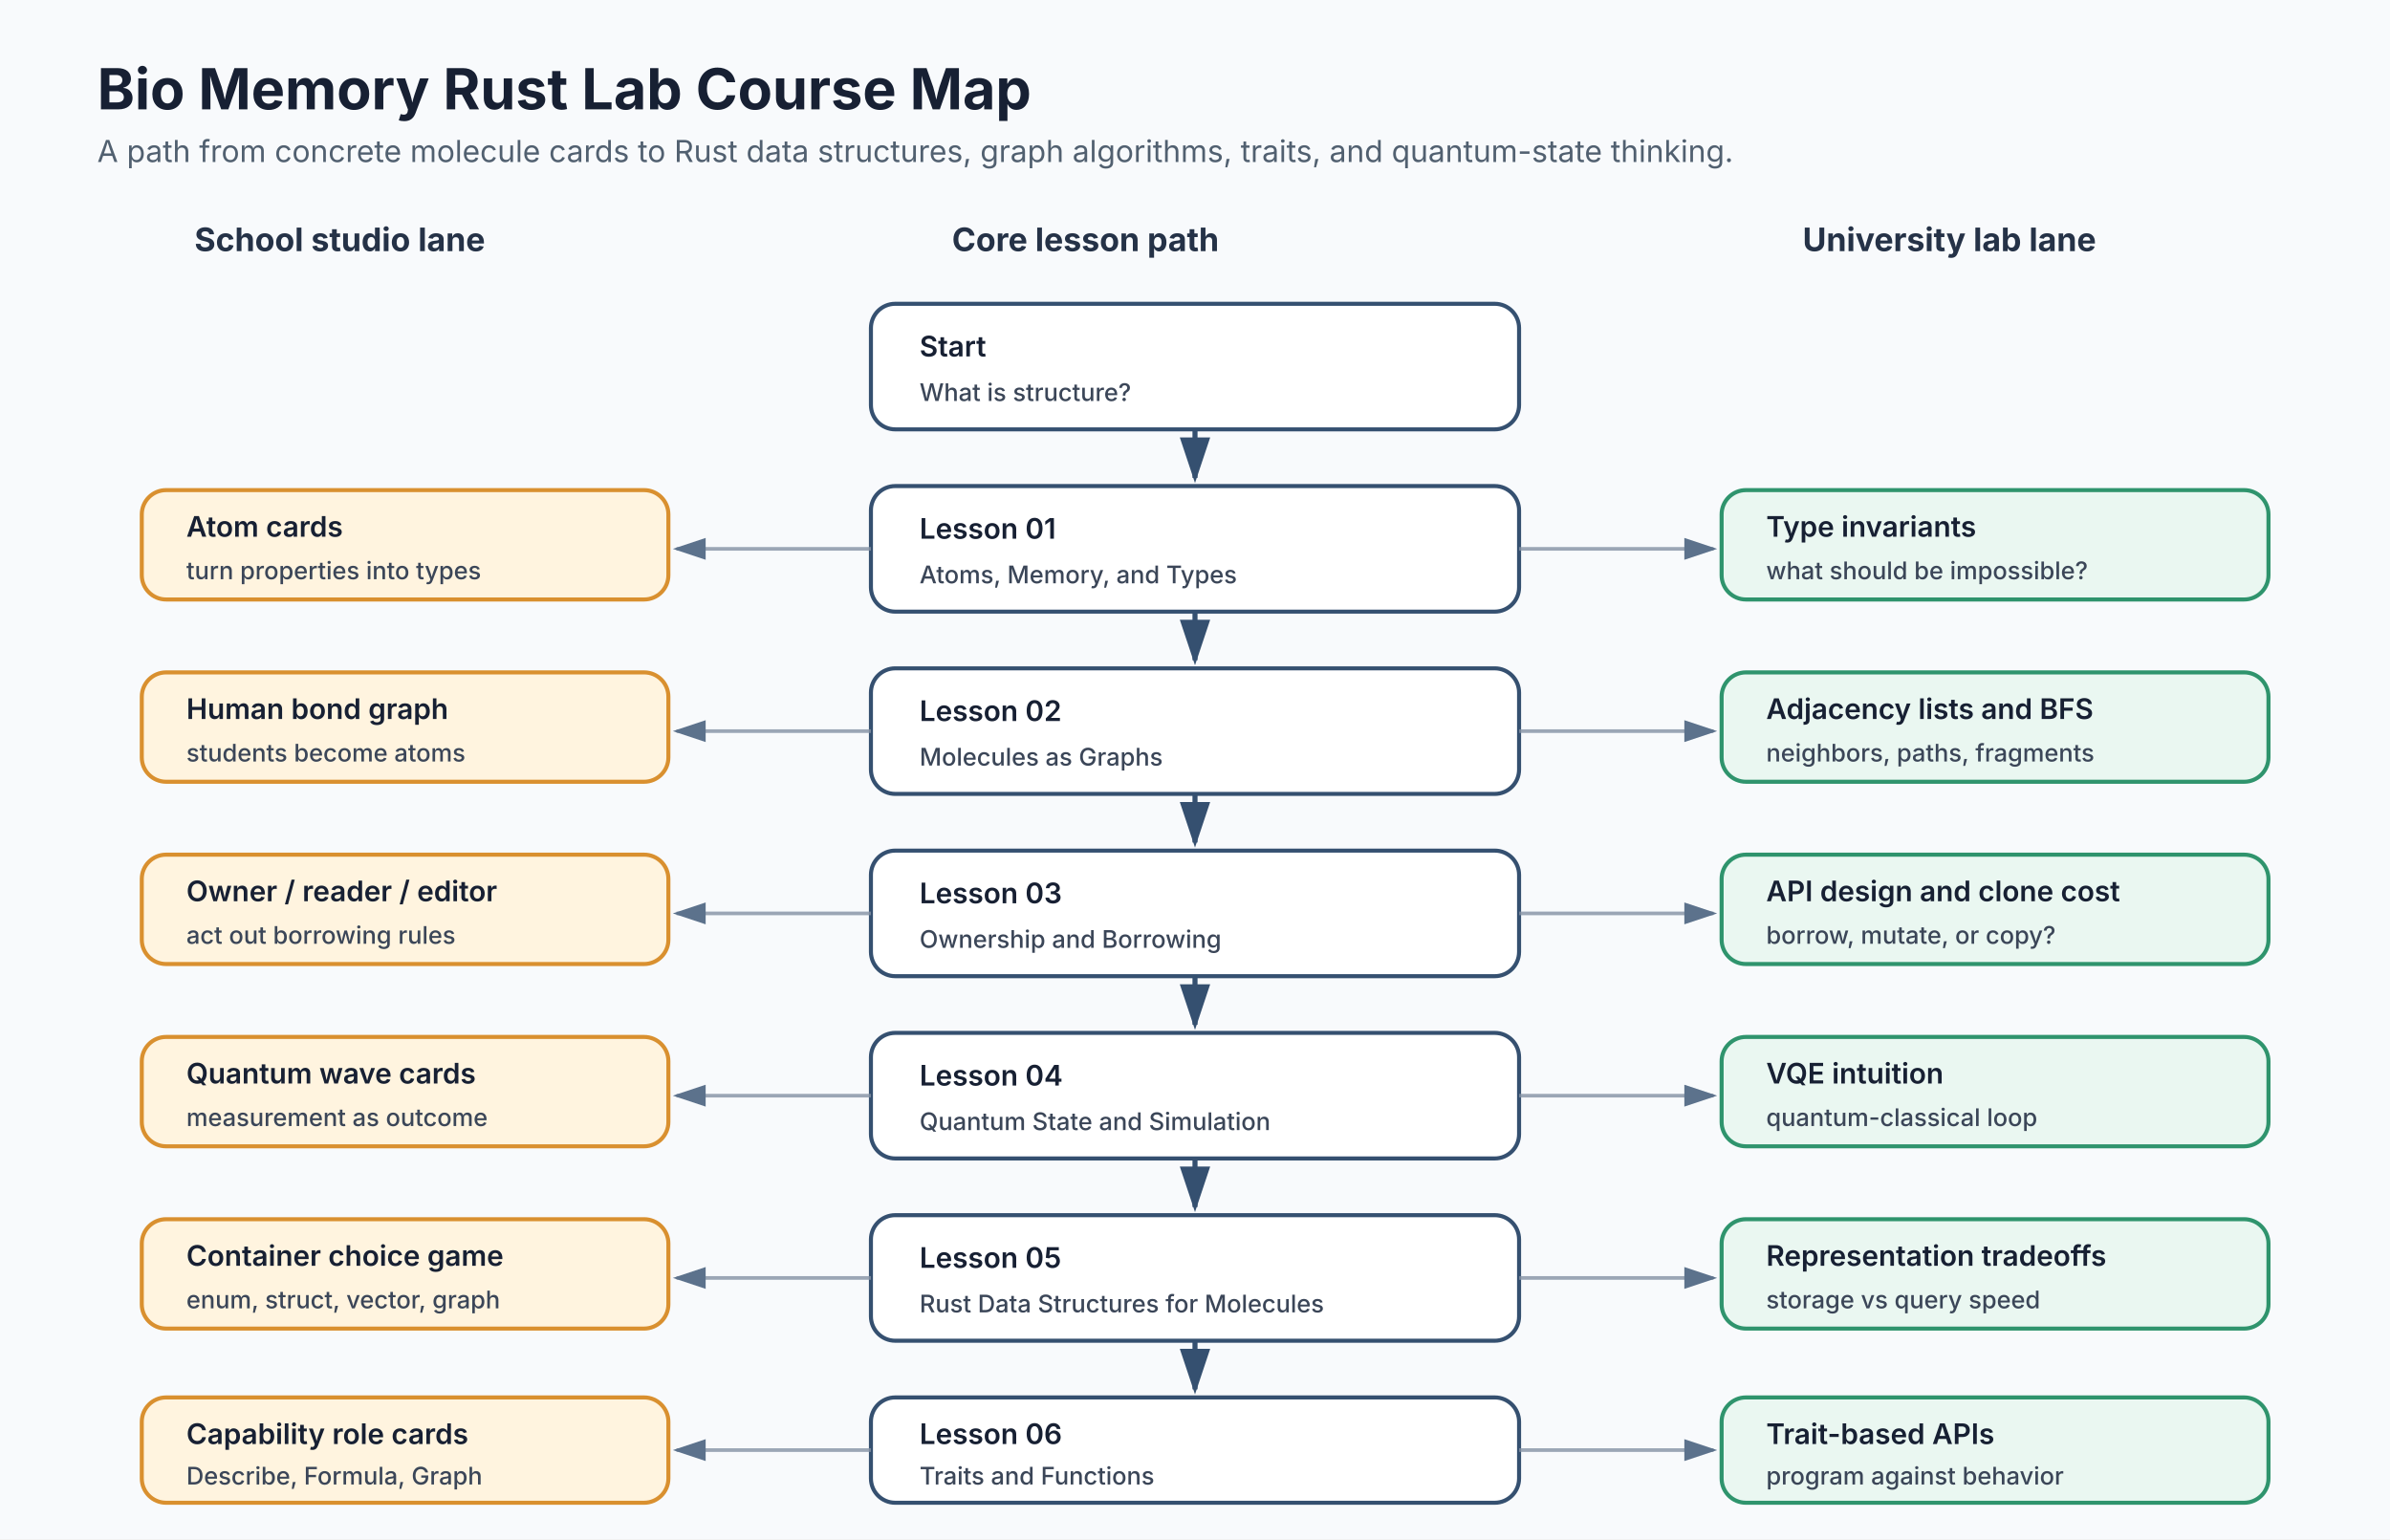
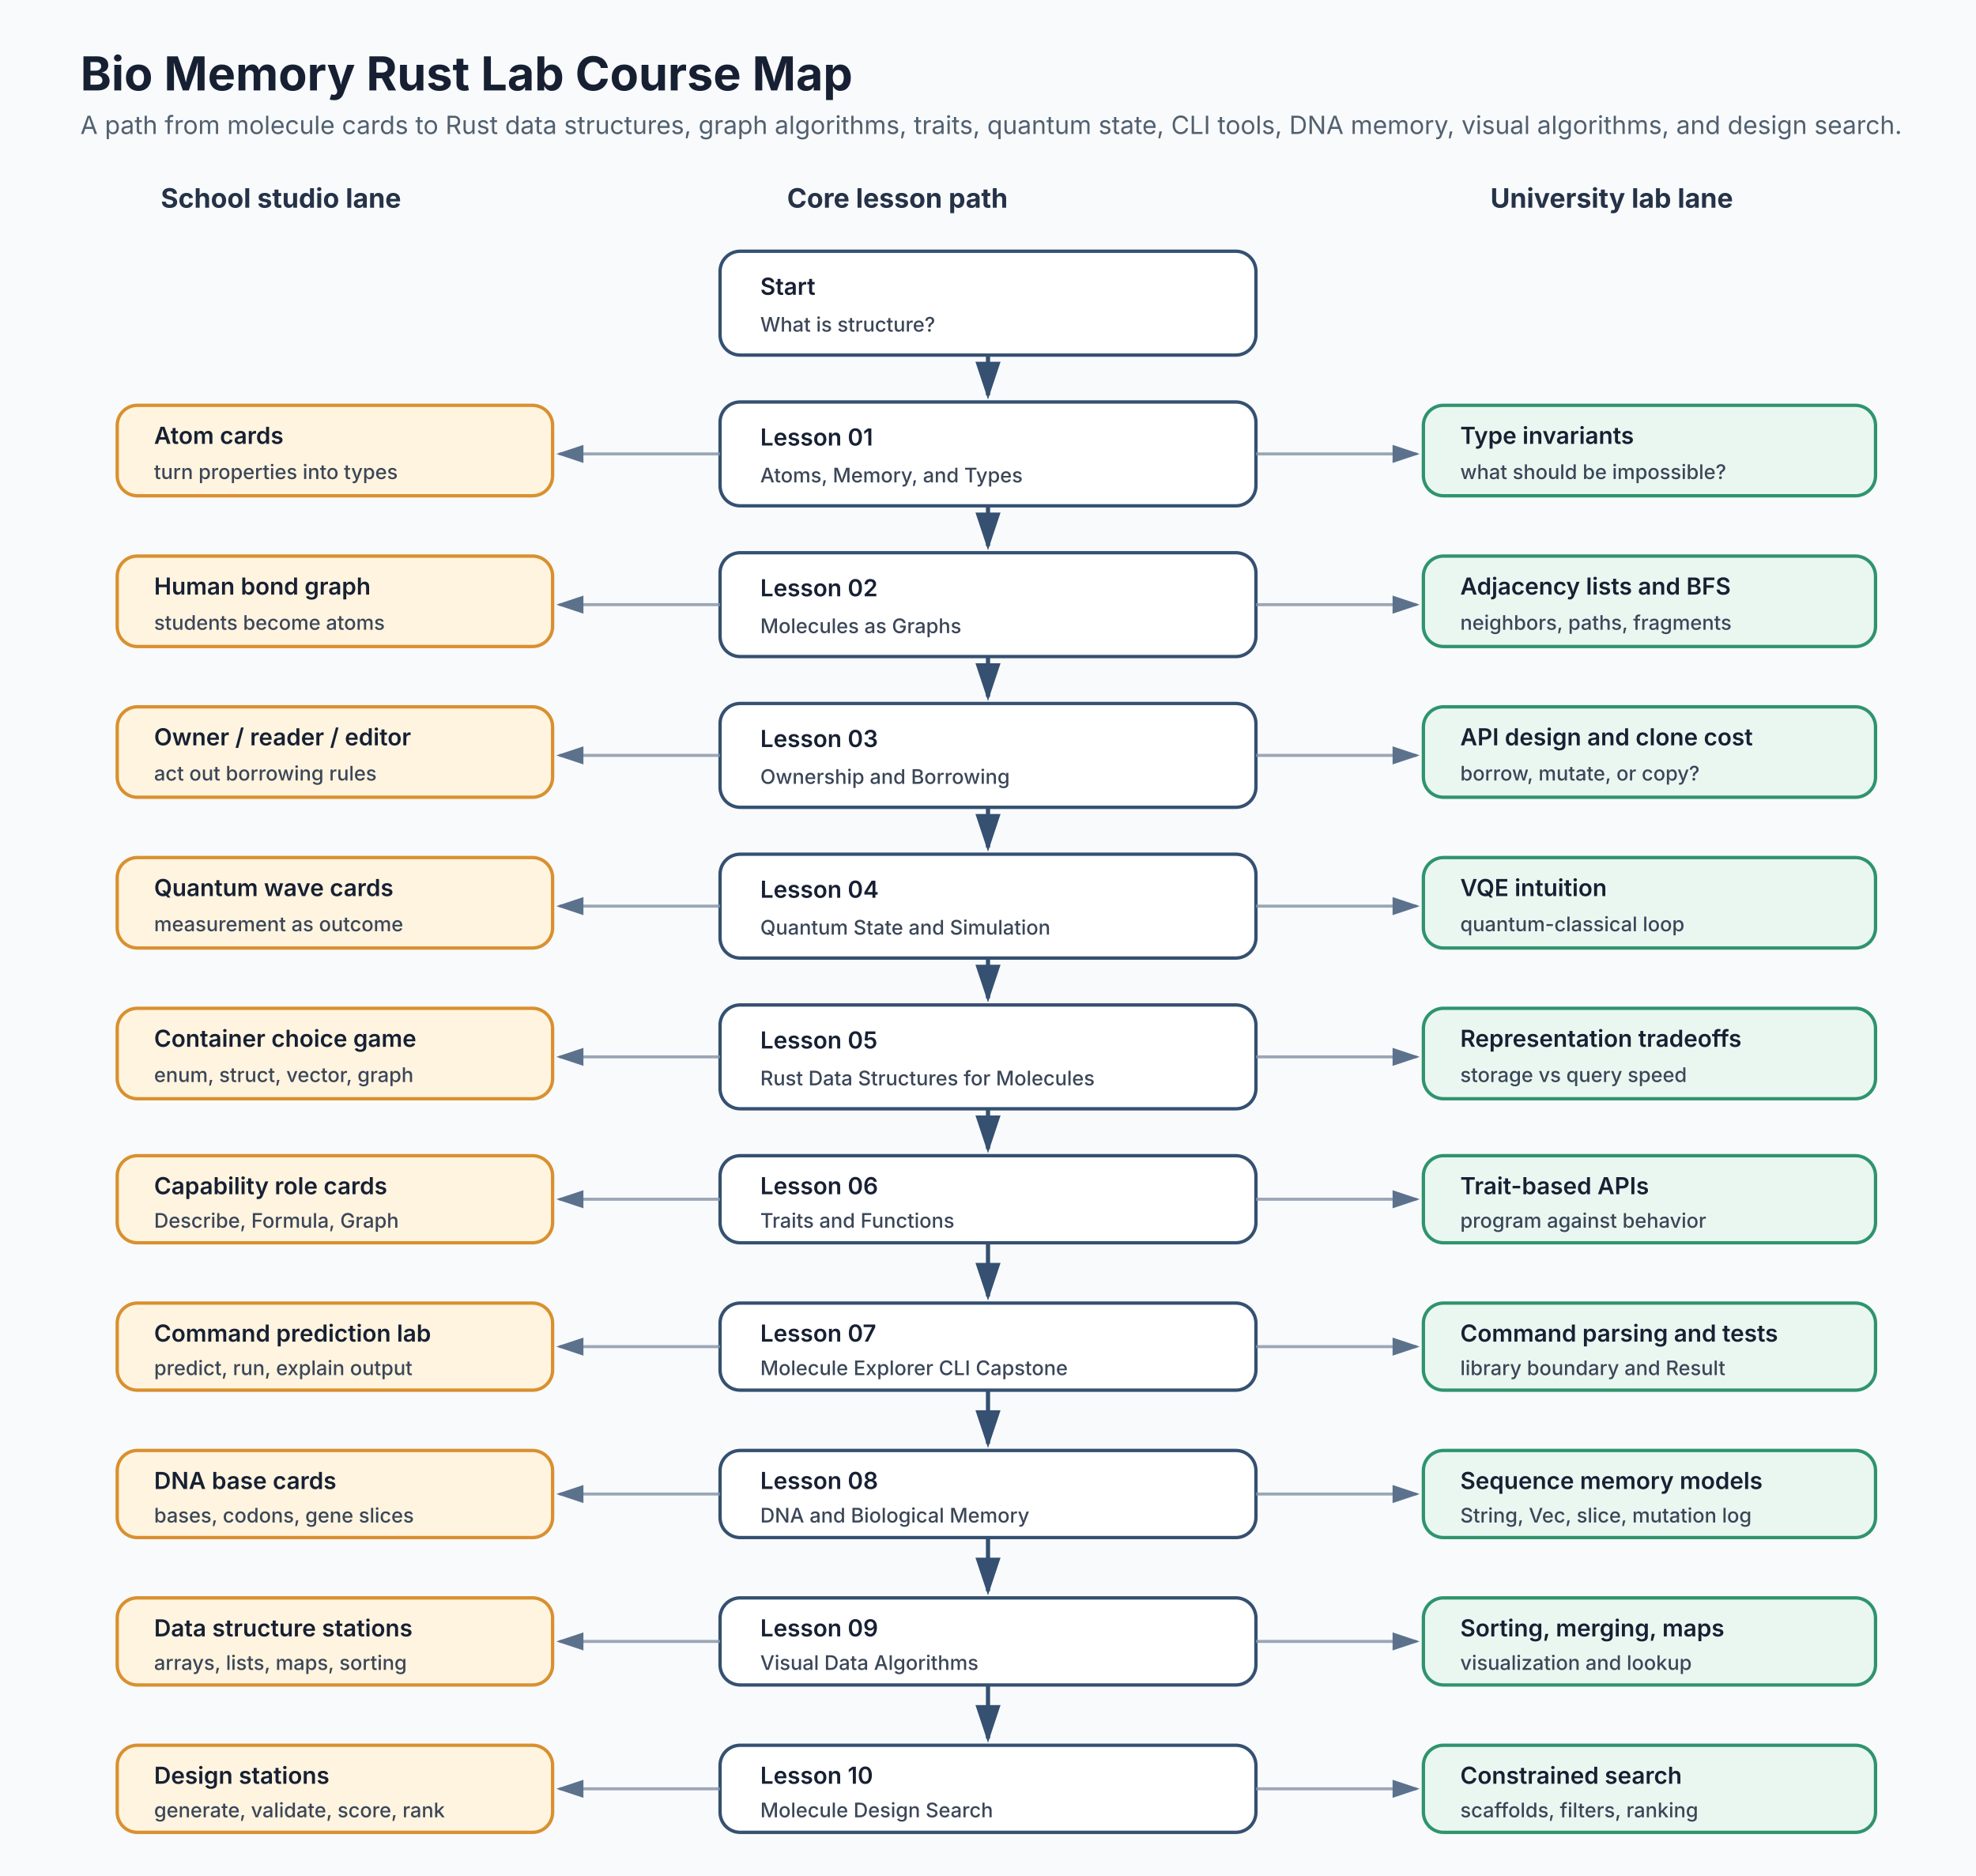
- <svg xmlns="http://www.w3.org/2000/svg" width="1180" height="760" viewBox="0 0 1180 760" role="img" aria-labelledby="title desc">
+ <svg xmlns="http://www.w3.org/2000/svg" width="1180" height="1120" viewBox="0 0 1180 1120" role="img" aria-labelledby="title desc">
  <defs>
    <marker id="arrow" markerWidth="10" markerHeight="10" refX="8" refY="3" orient="auto" markerUnits="strokeWidth">
      <path d="M0,0 L0,6 L9,3 z" fill="#355070" />
    </marker>
    <style>
      .bg { fill: #f8fafc; }
      .title { font: 700 28px system-ui, -apple-system, Segoe UI, sans-serif; fill: #172033; }
      .subtitle { font: 400 15px system-ui, -apple-system, Segoe UI, sans-serif; fill: #516070; }
      .lane { font: 700 16px system-ui, -apple-system, Segoe UI, sans-serif; fill: #253247; }
      .box { stroke-width: 2; rx: 12; ry: 12; }
      .lesson { fill: #ffffff; stroke: #355070; }
      .school { fill: #fff4df; stroke: #d9902f; }
      .university { fill: #eaf7f1; stroke: #2f946d; }
      .text { font: 600 14px system-ui, -apple-system, Segoe UI, sans-serif; fill: #172033; }
      .small { font: 500 12px system-ui, -apple-system, Segoe UI, sans-serif; fill: #3b4658; }
      .arrow { stroke: #355070; stroke-width: 2.5; fill: none; marker-end: url(#arrow); }
      .soft-arrow { stroke: #8391a4; stroke-width: 1.8; fill: none; marker-end: url(#arrow); opacity: 0.8; }
    </style>
  </defs>
-   <rect class="bg" width="1180" height="760" />
+   <rect class="bg" width="1180" height="1120" />
  <text class="title" x="48" y="54">Bio Memory Rust Lab Course Map</text>
-   <text class="subtitle" x="48" y="80">A path from concrete molecule cards to Rust data structures, graph algorithms, traits, and quantum-state thinking.</text>
+   <text class="subtitle" x="48" y="80">A path from molecule cards to Rust data structures, graph algorithms, traits, quantum state, CLI tools, DNA memory, visual algorithms, and design search.</text>
  <text class="lane" x="96" y="124">School studio lane</text>
  <text class="lane" x="470" y="124">Core lesson path</text>
  <text class="lane" x="890" y="124">University lab lane</text>
  <rect class="box lesson" x="430" y="150" width="320" height="62" />
  <text class="text" x="454" y="176">Start</text>
  <text class="small" x="454" y="198">What is structure?</text>
  <rect class="box lesson" x="430" y="240" width="320" height="62" />
  <text class="text" x="454" y="266">Lesson 01</text>
  <text class="small" x="454" y="288">Atoms, Memory, and Types</text>
  <rect class="box lesson" x="430" y="330" width="320" height="62" />
  <text class="text" x="454" y="356">Lesson 02</text>
  <text class="small" x="454" y="378">Molecules as Graphs</text>
  <rect class="box lesson" x="430" y="420" width="320" height="62" />
  <text class="text" x="454" y="446">Lesson 03</text>
  <text class="small" x="454" y="468">Ownership and Borrowing</text>
  <rect class="box lesson" x="430" y="510" width="320" height="62" />
  <text class="text" x="454" y="536">Lesson 04</text>
  <text class="small" x="454" y="558">Quantum State and Simulation</text>
  <rect class="box lesson" x="430" y="600" width="320" height="62" />
  <text class="text" x="454" y="626">Lesson 05</text>
  <text class="small" x="454" y="648">Rust Data Structures for Molecules</text>
  <rect class="box lesson" x="430" y="690" width="320" height="52" />
  <text class="text" x="454" y="713">Lesson 06</text>
  <text class="small" x="454" y="733">Traits and Functions</text>
+   <rect class="box lesson" x="430" y="778" width="320" height="52" />
+   <text class="text" x="454" y="801">Lesson 07</text>
+   <text class="small" x="454" y="821">Molecule Explorer CLI Capstone</text>
+   <rect class="box lesson" x="430" y="866" width="320" height="52" />
+   <text class="text" x="454" y="889">Lesson 08</text>
+   <text class="small" x="454" y="909">DNA and Biological Memory</text>
+   <rect class="box lesson" x="430" y="954" width="320" height="52" />
+   <text class="text" x="454" y="977">Lesson 09</text>
+   <text class="small" x="454" y="997">Visual Data Algorithms</text>
+   <rect class="box lesson" x="430" y="1042" width="320" height="52" />
+   <text class="text" x="454" y="1065">Lesson 10</text>
+   <text class="small" x="454" y="1085">Molecule Design Search</text>
  <path class="arrow" d="M590 212 L590 236" />
  <path class="arrow" d="M590 302 L590 326" />
  <path class="arrow" d="M590 392 L590 416" />
  <path class="arrow" d="M590 482 L590 506" />
  <path class="arrow" d="M590 572 L590 596" />
  <path class="arrow" d="M590 662 L590 686" />
+   <path class="arrow" d="M590 742 L590 774" />
+   <path class="arrow" d="M590 830 L590 862" />
+   <path class="arrow" d="M590 918 L590 950" />
+   <path class="arrow" d="M590 1006 L590 1038" />
  <rect class="box school" x="70" y="242" width="260" height="54" />
  <text class="text" x="92" y="265">Atom cards</text>
  <text class="small" x="92" y="286">turn properties into types</text>
  <rect class="box school" x="70" y="332" width="260" height="54" />
  <text class="text" x="92" y="355">Human bond graph</text>
  <text class="small" x="92" y="376">students become atoms</text>
  <rect class="box school" x="70" y="422" width="260" height="54" />
  <text class="text" x="92" y="445">Owner / reader / editor</text>
  <text class="small" x="92" y="466">act out borrowing rules</text>
  <rect class="box school" x="70" y="512" width="260" height="54" />
  <text class="text" x="92" y="535">Quantum wave cards</text>
  <text class="small" x="92" y="556">measurement as outcome</text>
  <rect class="box school" x="70" y="602" width="260" height="54" />
  <text class="text" x="92" y="625">Container choice game</text>
  <text class="small" x="92" y="646">enum, struct, vector, graph</text>
  <rect class="box school" x="70" y="690" width="260" height="52" />
  <text class="text" x="92" y="713">Capability role cards</text>
  <text class="small" x="92" y="733">Describe, Formula, Graph</text>
+   <rect class="box school" x="70" y="778" width="260" height="52" />
+   <text class="text" x="92" y="801">Command prediction lab</text>
+   <text class="small" x="92" y="821">predict, run, explain output</text>
+   <rect class="box school" x="70" y="866" width="260" height="52" />
+   <text class="text" x="92" y="889">DNA base cards</text>
+   <text class="small" x="92" y="909">bases, codons, gene slices</text>
+   <rect class="box school" x="70" y="954" width="260" height="52" />
+   <text class="text" x="92" y="977">Data structure stations</text>
+   <text class="small" x="92" y="997">arrays, lists, maps, sorting</text>
+   <rect class="box school" x="70" y="1042" width="260" height="52" />
+   <text class="text" x="92" y="1065">Design stations</text>
+   <text class="small" x="92" y="1085">generate, validate, score, rank</text>
  <path class="soft-arrow" d="M430 271 L334 271" />
  <path class="soft-arrow" d="M430 361 L334 361" />
  <path class="soft-arrow" d="M430 451 L334 451" />
  <path class="soft-arrow" d="M430 541 L334 541" />
  <path class="soft-arrow" d="M430 631 L334 631" />
  <path class="soft-arrow" d="M430 716 L334 716" />
+   <path class="soft-arrow" d="M430 804 L334 804" />
+   <path class="soft-arrow" d="M430 892 L334 892" />
+   <path class="soft-arrow" d="M430 980 L334 980" />
+   <path class="soft-arrow" d="M430 1068 L334 1068" />
  <rect class="box university" x="850" y="242" width="270" height="54" />
  <text class="text" x="872" y="265">Type invariants</text>
  <text class="small" x="872" y="286">what should be impossible?</text>
  <rect class="box university" x="850" y="332" width="270" height="54" />
  <text class="text" x="872" y="355">Adjacency lists and BFS</text>
  <text class="small" x="872" y="376">neighbors, paths, fragments</text>
  <rect class="box university" x="850" y="422" width="270" height="54" />
  <text class="text" x="872" y="445">API design and clone cost</text>
  <text class="small" x="872" y="466">borrow, mutate, or copy?</text>
  <rect class="box university" x="850" y="512" width="270" height="54" />
  <text class="text" x="872" y="535">VQE intuition</text>
  <text class="small" x="872" y="556">quantum-classical loop</text>
  <rect class="box university" x="850" y="602" width="270" height="54" />
  <text class="text" x="872" y="625">Representation tradeoffs</text>
  <text class="small" x="872" y="646">storage vs query speed</text>
  <rect class="box university" x="850" y="690" width="270" height="52" />
  <text class="text" x="872" y="713">Trait-based APIs</text>
  <text class="small" x="872" y="733">program against behavior</text>
+   <rect class="box university" x="850" y="778" width="270" height="52" />
+   <text class="text" x="872" y="801">Command parsing and tests</text>
+   <text class="small" x="872" y="821">library boundary and Result</text>
+   <rect class="box university" x="850" y="866" width="270" height="52" />
+   <text class="text" x="872" y="889">Sequence memory models</text>
+   <text class="small" x="872" y="909">String, Vec, slice, mutation log</text>
+   <rect class="box university" x="850" y="954" width="270" height="52" />
+   <text class="text" x="872" y="977">Sorting, merging, maps</text>
+   <text class="small" x="872" y="997">visualization and lookup</text>
+   <rect class="box university" x="850" y="1042" width="270" height="52" />
+   <text class="text" x="872" y="1065">Constrained search</text>
+   <text class="small" x="872" y="1085">scaffolds, filters, ranking</text>
  <path class="soft-arrow" d="M750 271 L846 271" />
  <path class="soft-arrow" d="M750 361 L846 361" />
  <path class="soft-arrow" d="M750 451 L846 451" />
  <path class="soft-arrow" d="M750 541 L846 541" />
  <path class="soft-arrow" d="M750 631 L846 631" />
  <path class="soft-arrow" d="M750 716 L846 716" />
+   <path class="soft-arrow" d="M750 804 L846 804" />
+   <path class="soft-arrow" d="M750 892 L846 892" />
+   <path class="soft-arrow" d="M750 980 L846 980" />
+   <path class="soft-arrow" d="M750 1068 L846 1068" />
</svg>
